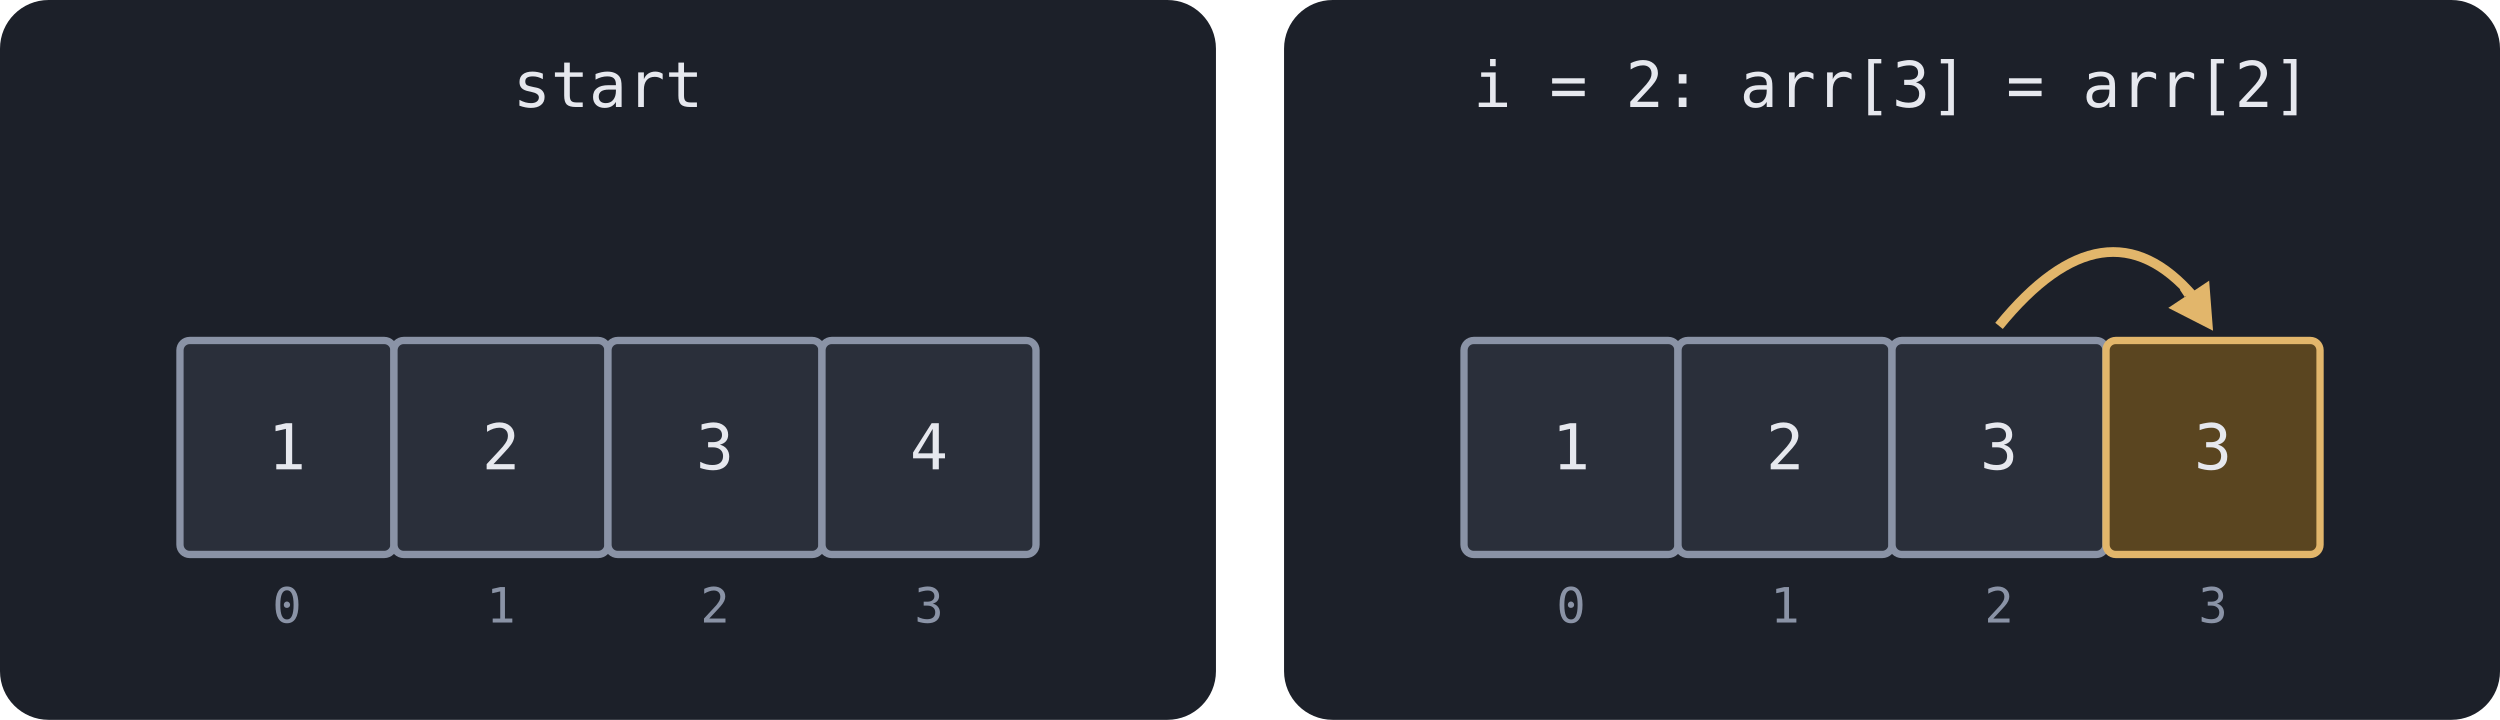
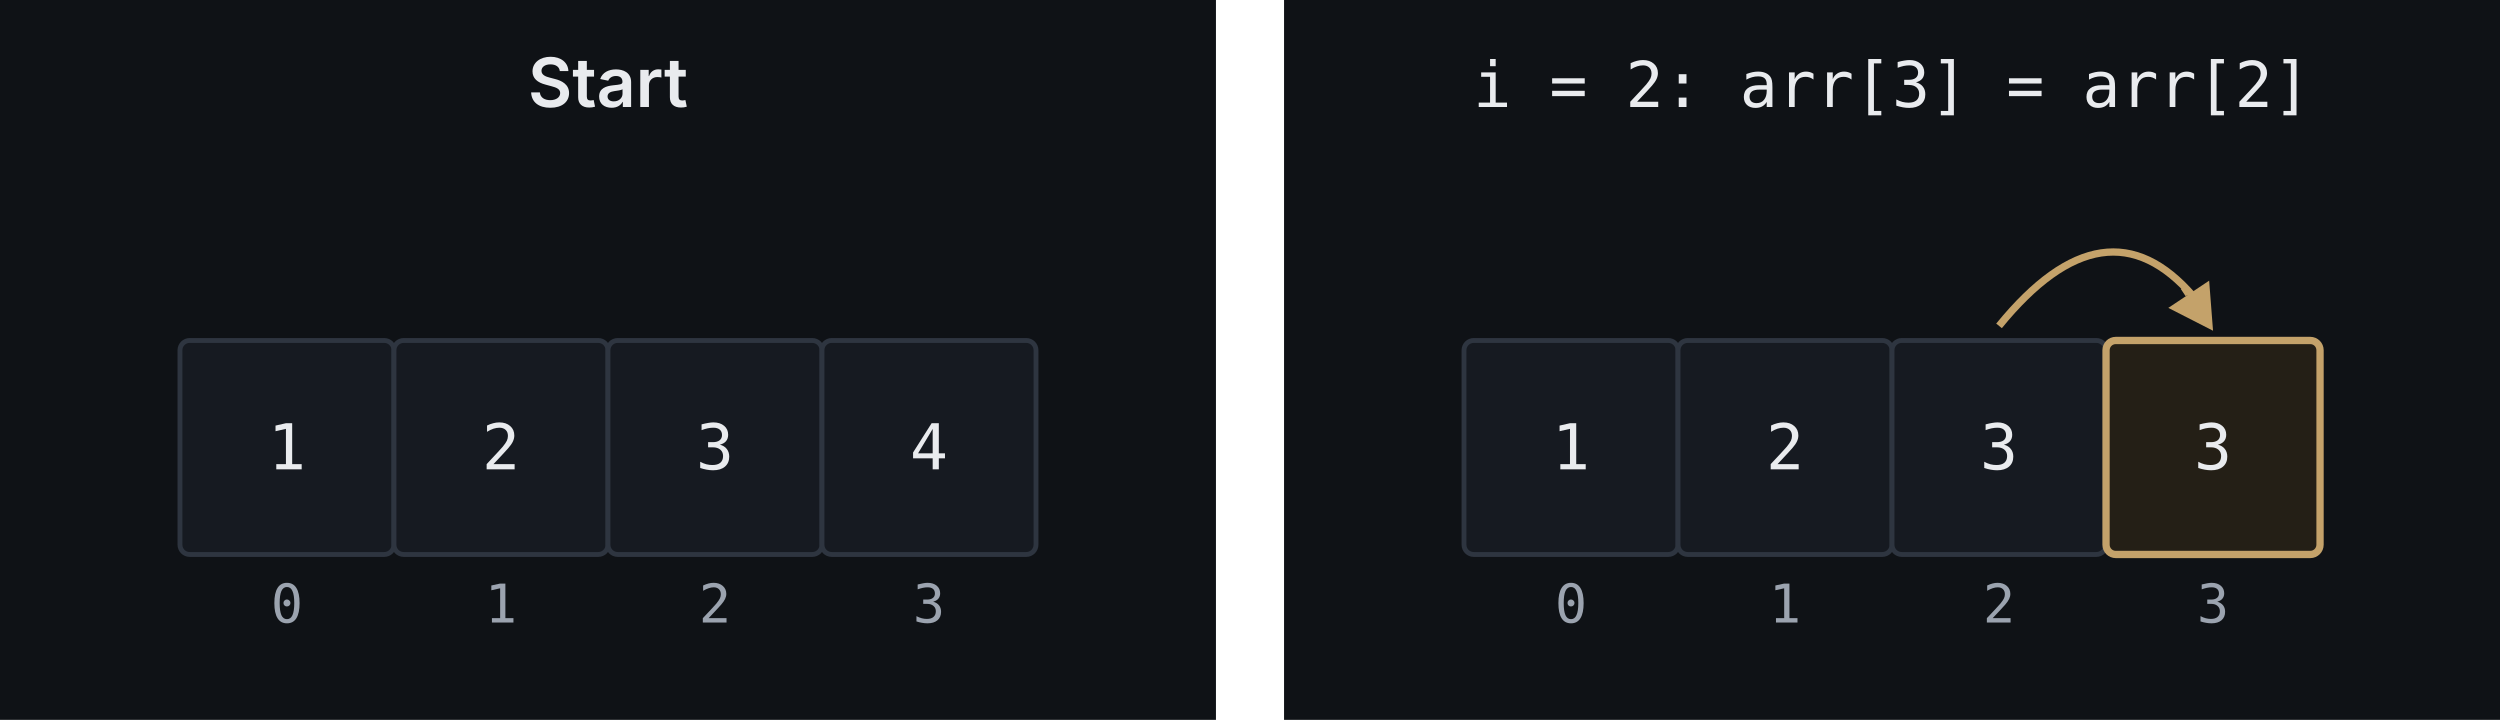
- <svg xmlns="http://www.w3.org/2000/svg" viewBox="0 0 514 148" width="514" height="148">
-   <svg x="0" y="0" width="250" height="148" viewBox="0 0 250 148" font-family="ui-monospace,SFMono-Regular,Menlo,monospace">
-     <rect width="100%" height="100%" rx="10" fill="#1c2029" />
-     <text x="125.0" y="22.0" fill="#e6e8ee" font-size="13" text-anchor="middle">start</text>
-     <rect x="37.0" y="70.0" width="44.0" height="44.0" rx="2" fill="#2a2f3a" stroke="#8a93a6" stroke-width="1.5" />
-     <text x="59.0" y="96.5" fill="#e6e8ee" font-size="13" text-anchor="middle">1</text>
-     <text x="59.0" y="128.0" fill="#8a93a6" font-size="10" text-anchor="middle">0</text>
-     <rect x="81.0" y="70.0" width="44.0" height="44.0" rx="2" fill="#2a2f3a" stroke="#8a93a6" stroke-width="1.5" />
-     <text x="103.0" y="96.5" fill="#e6e8ee" font-size="13" text-anchor="middle">2</text>
-     <text x="103.0" y="128.0" fill="#8a93a6" font-size="10" text-anchor="middle">1</text>
-     <rect x="125.0" y="70.0" width="44.0" height="44.0" rx="2" fill="#2a2f3a" stroke="#8a93a6" stroke-width="1.5" />
-     <text x="147.0" y="96.5" fill="#e6e8ee" font-size="13" text-anchor="middle">3</text>
-     <text x="147.0" y="128.0" fill="#8a93a6" font-size="10" text-anchor="middle">2</text>
-     <rect x="169.0" y="70.0" width="44.0" height="44.0" rx="2" fill="#2a2f3a" stroke="#8a93a6" stroke-width="1.5" />
-     <text x="191.0" y="96.5" fill="#e6e8ee" font-size="13" text-anchor="middle">4</text>
-     <text x="191.0" y="128.0" fill="#8a93a6" font-size="10" text-anchor="middle">3</text>
+ <svg xmlns="http://www.w3.org/2000/svg" viewBox="0 0 514 148" width="514" height="148" font-family="IBM Plex Sans,system-ui,-apple-system,Segoe UI,sans-serif">
+   <svg x="0" y="0" width="250" height="148" viewBox="0 0 250 148" font-family="IBM Plex Sans,system-ui,-apple-system,Segoe UI,sans-serif">
+     <rect width="100%" height="100%" rx="0" fill="#0F1216" />
+     <text font-weight="600" x="125.0" y="22.0" fill="#E9EBEE" font-size="14" text-anchor="middle">Start</text>
+     <rect x="37.0" y="70.0" width="44.0" height="44.0" rx="2" fill="#161A21" stroke="#2E3540" stroke-width="1" />
+     <text font-family="ui-monospace,SFMono-Regular,Menlo,monospace" x="59.0" y="96.5" fill="#E9EBEE" font-size="13" text-anchor="middle">1</text>
+     <text font-family="ui-monospace,SFMono-Regular,Menlo,monospace" x="59.0" y="128.0" fill="#9BA3AF" font-size="11" text-anchor="middle">0</text>
+     <rect x="81.0" y="70.0" width="44.0" height="44.0" rx="2" fill="#161A21" stroke="#2E3540" stroke-width="1" />
+     <text font-family="ui-monospace,SFMono-Regular,Menlo,monospace" x="103.0" y="96.5" fill="#E9EBEE" font-size="13" text-anchor="middle">2</text>
+     <text font-family="ui-monospace,SFMono-Regular,Menlo,monospace" x="103.0" y="128.0" fill="#9BA3AF" font-size="11" text-anchor="middle">1</text>
+     <rect x="125.0" y="70.0" width="44.0" height="44.0" rx="2" fill="#161A21" stroke="#2E3540" stroke-width="1" />
+     <text font-family="ui-monospace,SFMono-Regular,Menlo,monospace" x="147.0" y="96.5" fill="#E9EBEE" font-size="13" text-anchor="middle">3</text>
+     <text font-family="ui-monospace,SFMono-Regular,Menlo,monospace" x="147.0" y="128.0" fill="#9BA3AF" font-size="11" text-anchor="middle">2</text>
+     <rect x="169.0" y="70.0" width="44.0" height="44.0" rx="2" fill="#161A21" stroke="#2E3540" stroke-width="1" />
+     <text font-family="ui-monospace,SFMono-Regular,Menlo,monospace" x="191.0" y="96.5" fill="#E9EBEE" font-size="13" text-anchor="middle">4</text>
+     <text font-family="ui-monospace,SFMono-Regular,Menlo,monospace" x="191.0" y="128.0" fill="#9BA3AF" font-size="11" text-anchor="middle">3</text>
  </svg>
-   <svg x="264" y="0" width="250" height="148" viewBox="0 0 250 148" font-family="ui-monospace,SFMono-Regular,Menlo,monospace">
-     <rect width="100%" height="100%" rx="10" fill="#1c2029" />
-     <text x="125.0" y="22.0" fill="#e6e8ee" font-size="13" text-anchor="middle">i = 2: arr[3] = arr[2]</text>
-     <rect x="37.0" y="70.0" width="44.0" height="44.0" rx="2" fill="#2a2f3a" stroke="#8a93a6" stroke-width="1.5" />
-     <text x="59.0" y="96.5" fill="#e6e8ee" font-size="13" text-anchor="middle">1</text>
-     <text x="59.0" y="128.0" fill="#8a93a6" font-size="10" text-anchor="middle">0</text>
-     <rect x="81.0" y="70.0" width="44.0" height="44.0" rx="2" fill="#2a2f3a" stroke="#8a93a6" stroke-width="1.5" />
-     <text x="103.0" y="96.5" fill="#e6e8ee" font-size="13" text-anchor="middle">2</text>
-     <text x="103.0" y="128.0" fill="#8a93a6" font-size="10" text-anchor="middle">1</text>
-     <rect x="125.0" y="70.0" width="44.0" height="44.0" rx="2" fill="#2a2f3a" stroke="#8a93a6" stroke-width="1.5" />
-     <text x="147.0" y="96.5" fill="#e6e8ee" font-size="13" text-anchor="middle">3</text>
-     <text x="147.0" y="128.0" fill="#8a93a6" font-size="10" text-anchor="middle">2</text>
-     <rect x="169.0" y="70.0" width="44.0" height="44.0" rx="2" fill="#5a4520" stroke="#E2B66B" stroke-width="1.5" />
-     <text x="191.0" y="96.5" fill="#e6e8ee" font-size="13" text-anchor="middle">3</text>
-     <text x="191.0" y="128.0" fill="#8a93a6" font-size="10" text-anchor="middle">3</text>
-     <path d="M 147.0 67 Q 169.0 40 187.0 61" fill="none" stroke="#E2B66B" stroke-width="2" />
-     <line x1="185.0" y1="59.0" x2="186.0" y2="60.5" stroke="#E2B66B" stroke-width="2" />
-     <polygon points="191.0,68.0 190.2,57.7 181.8,63.3" fill="#E2B66B" />
+   <svg x="264" y="0" width="250" height="148" viewBox="0 0 250 148" font-family="IBM Plex Sans,system-ui,-apple-system,Segoe UI,sans-serif">
+     <rect width="100%" height="100%" rx="0" fill="#0F1216" />
+     <text font-family="ui-monospace,SFMono-Regular,Menlo,monospace" x="125.0" y="22.0" fill="#E9EBEE" font-size="13" text-anchor="middle">i = 2: arr[3] = arr[2]</text>
+     <rect x="37.0" y="70.0" width="44.0" height="44.0" rx="2" fill="#161A21" stroke="#2E3540" stroke-width="1" />
+     <text font-family="ui-monospace,SFMono-Regular,Menlo,monospace" x="59.0" y="96.5" fill="#E9EBEE" font-size="13" text-anchor="middle">1</text>
+     <text font-family="ui-monospace,SFMono-Regular,Menlo,monospace" x="59.0" y="128.0" fill="#9BA3AF" font-size="11" text-anchor="middle">0</text>
+     <rect x="81.0" y="70.0" width="44.0" height="44.0" rx="2" fill="#161A21" stroke="#2E3540" stroke-width="1" />
+     <text font-family="ui-monospace,SFMono-Regular,Menlo,monospace" x="103.0" y="96.5" fill="#E9EBEE" font-size="13" text-anchor="middle">2</text>
+     <text font-family="ui-monospace,SFMono-Regular,Menlo,monospace" x="103.0" y="128.0" fill="#9BA3AF" font-size="11" text-anchor="middle">1</text>
+     <rect x="125.0" y="70.0" width="44.0" height="44.0" rx="2" fill="#161A21" stroke="#2E3540" stroke-width="1" />
+     <text font-family="ui-monospace,SFMono-Regular,Menlo,monospace" x="147.0" y="96.5" fill="#E9EBEE" font-size="13" text-anchor="middle">3</text>
+     <text font-family="ui-monospace,SFMono-Regular,Menlo,monospace" x="147.0" y="128.0" fill="#9BA3AF" font-size="11" text-anchor="middle">2</text>
+     <rect x="169.0" y="70.0" width="44.0" height="44.0" rx="2" fill="#241F16" stroke="#C4A26A" stroke-width="1.5" />
+     <text font-family="ui-monospace,SFMono-Regular,Menlo,monospace" x="191.0" y="96.5" fill="#E9EBEE" font-size="13" text-anchor="middle">3</text>
+     <text font-family="ui-monospace,SFMono-Regular,Menlo,monospace" x="191.0" y="128.0" fill="#9BA3AF" font-size="11" text-anchor="middle">3</text>
+     <path d="M 147.0 67 Q 169.0 40 187.0 61" fill="none" stroke="#C4A26A" stroke-width="1.5" />
+     <line x1="185.0" y1="59.0" x2="186.0" y2="60.5" stroke="#C4A26A" stroke-width="1.5" />
+     <polygon points="191.0,68.0 190.2,57.7 181.8,63.3" fill="#C4A26A" />
  </svg>
</svg>
